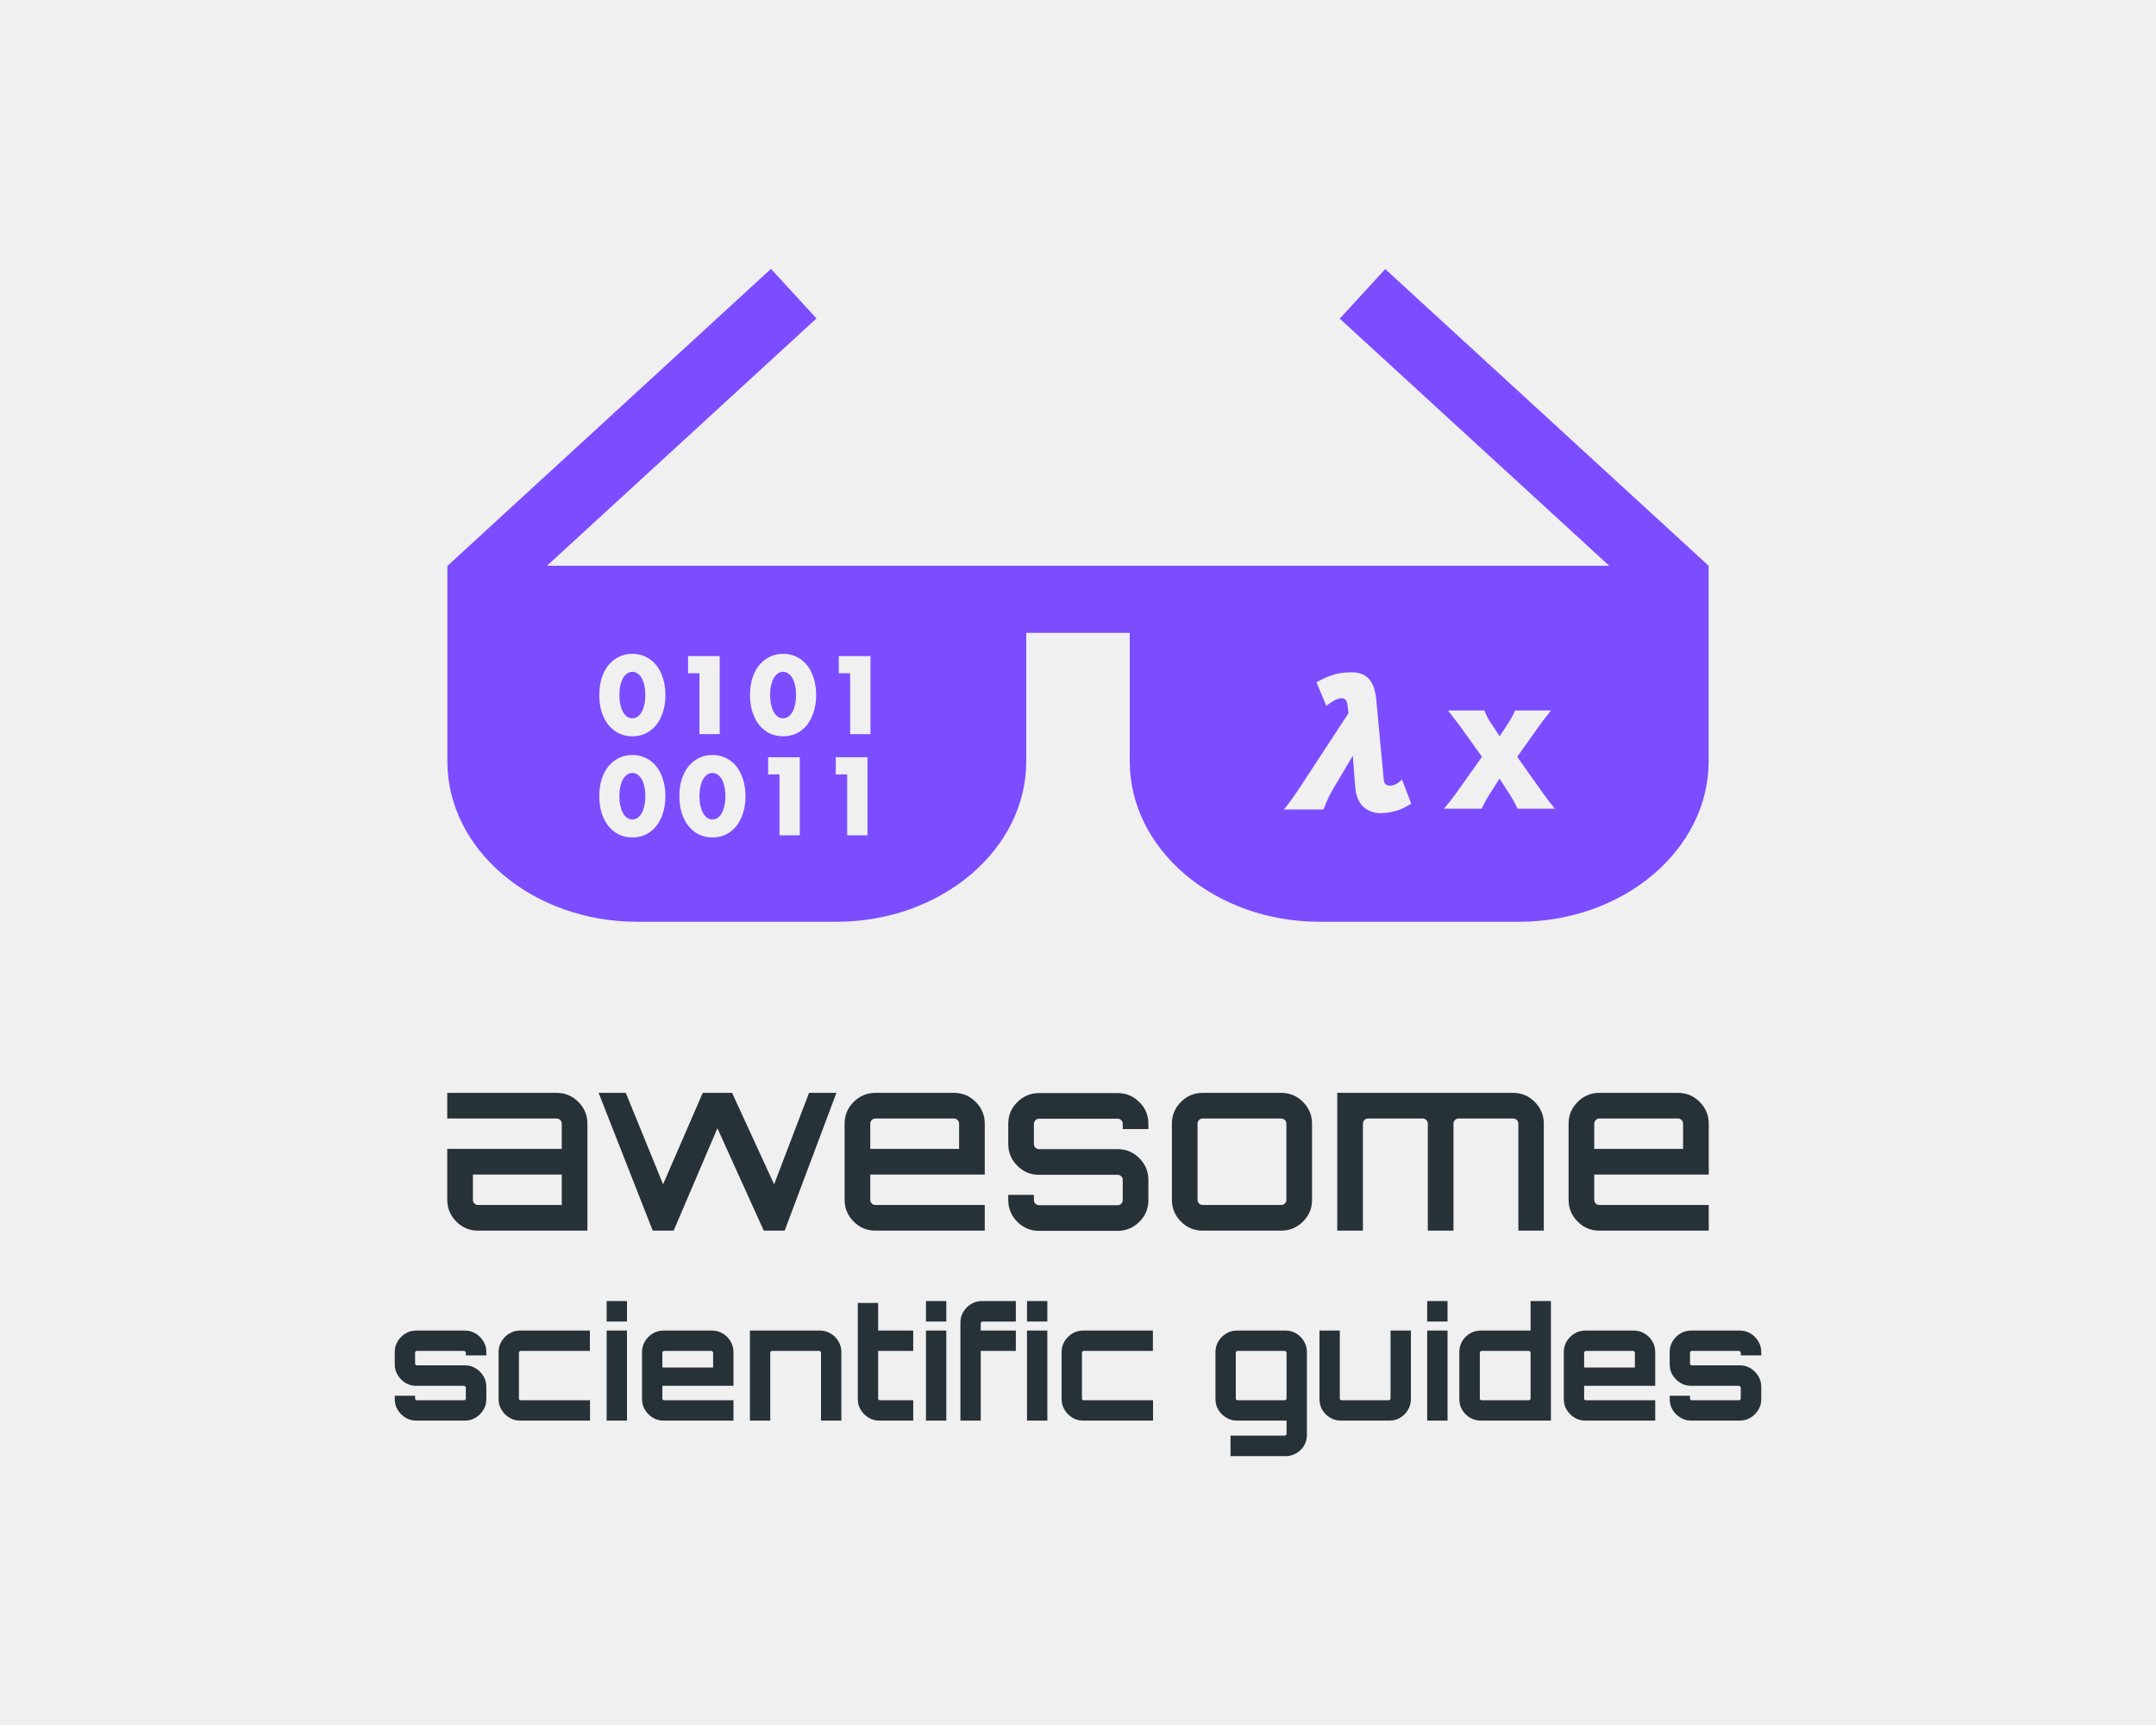
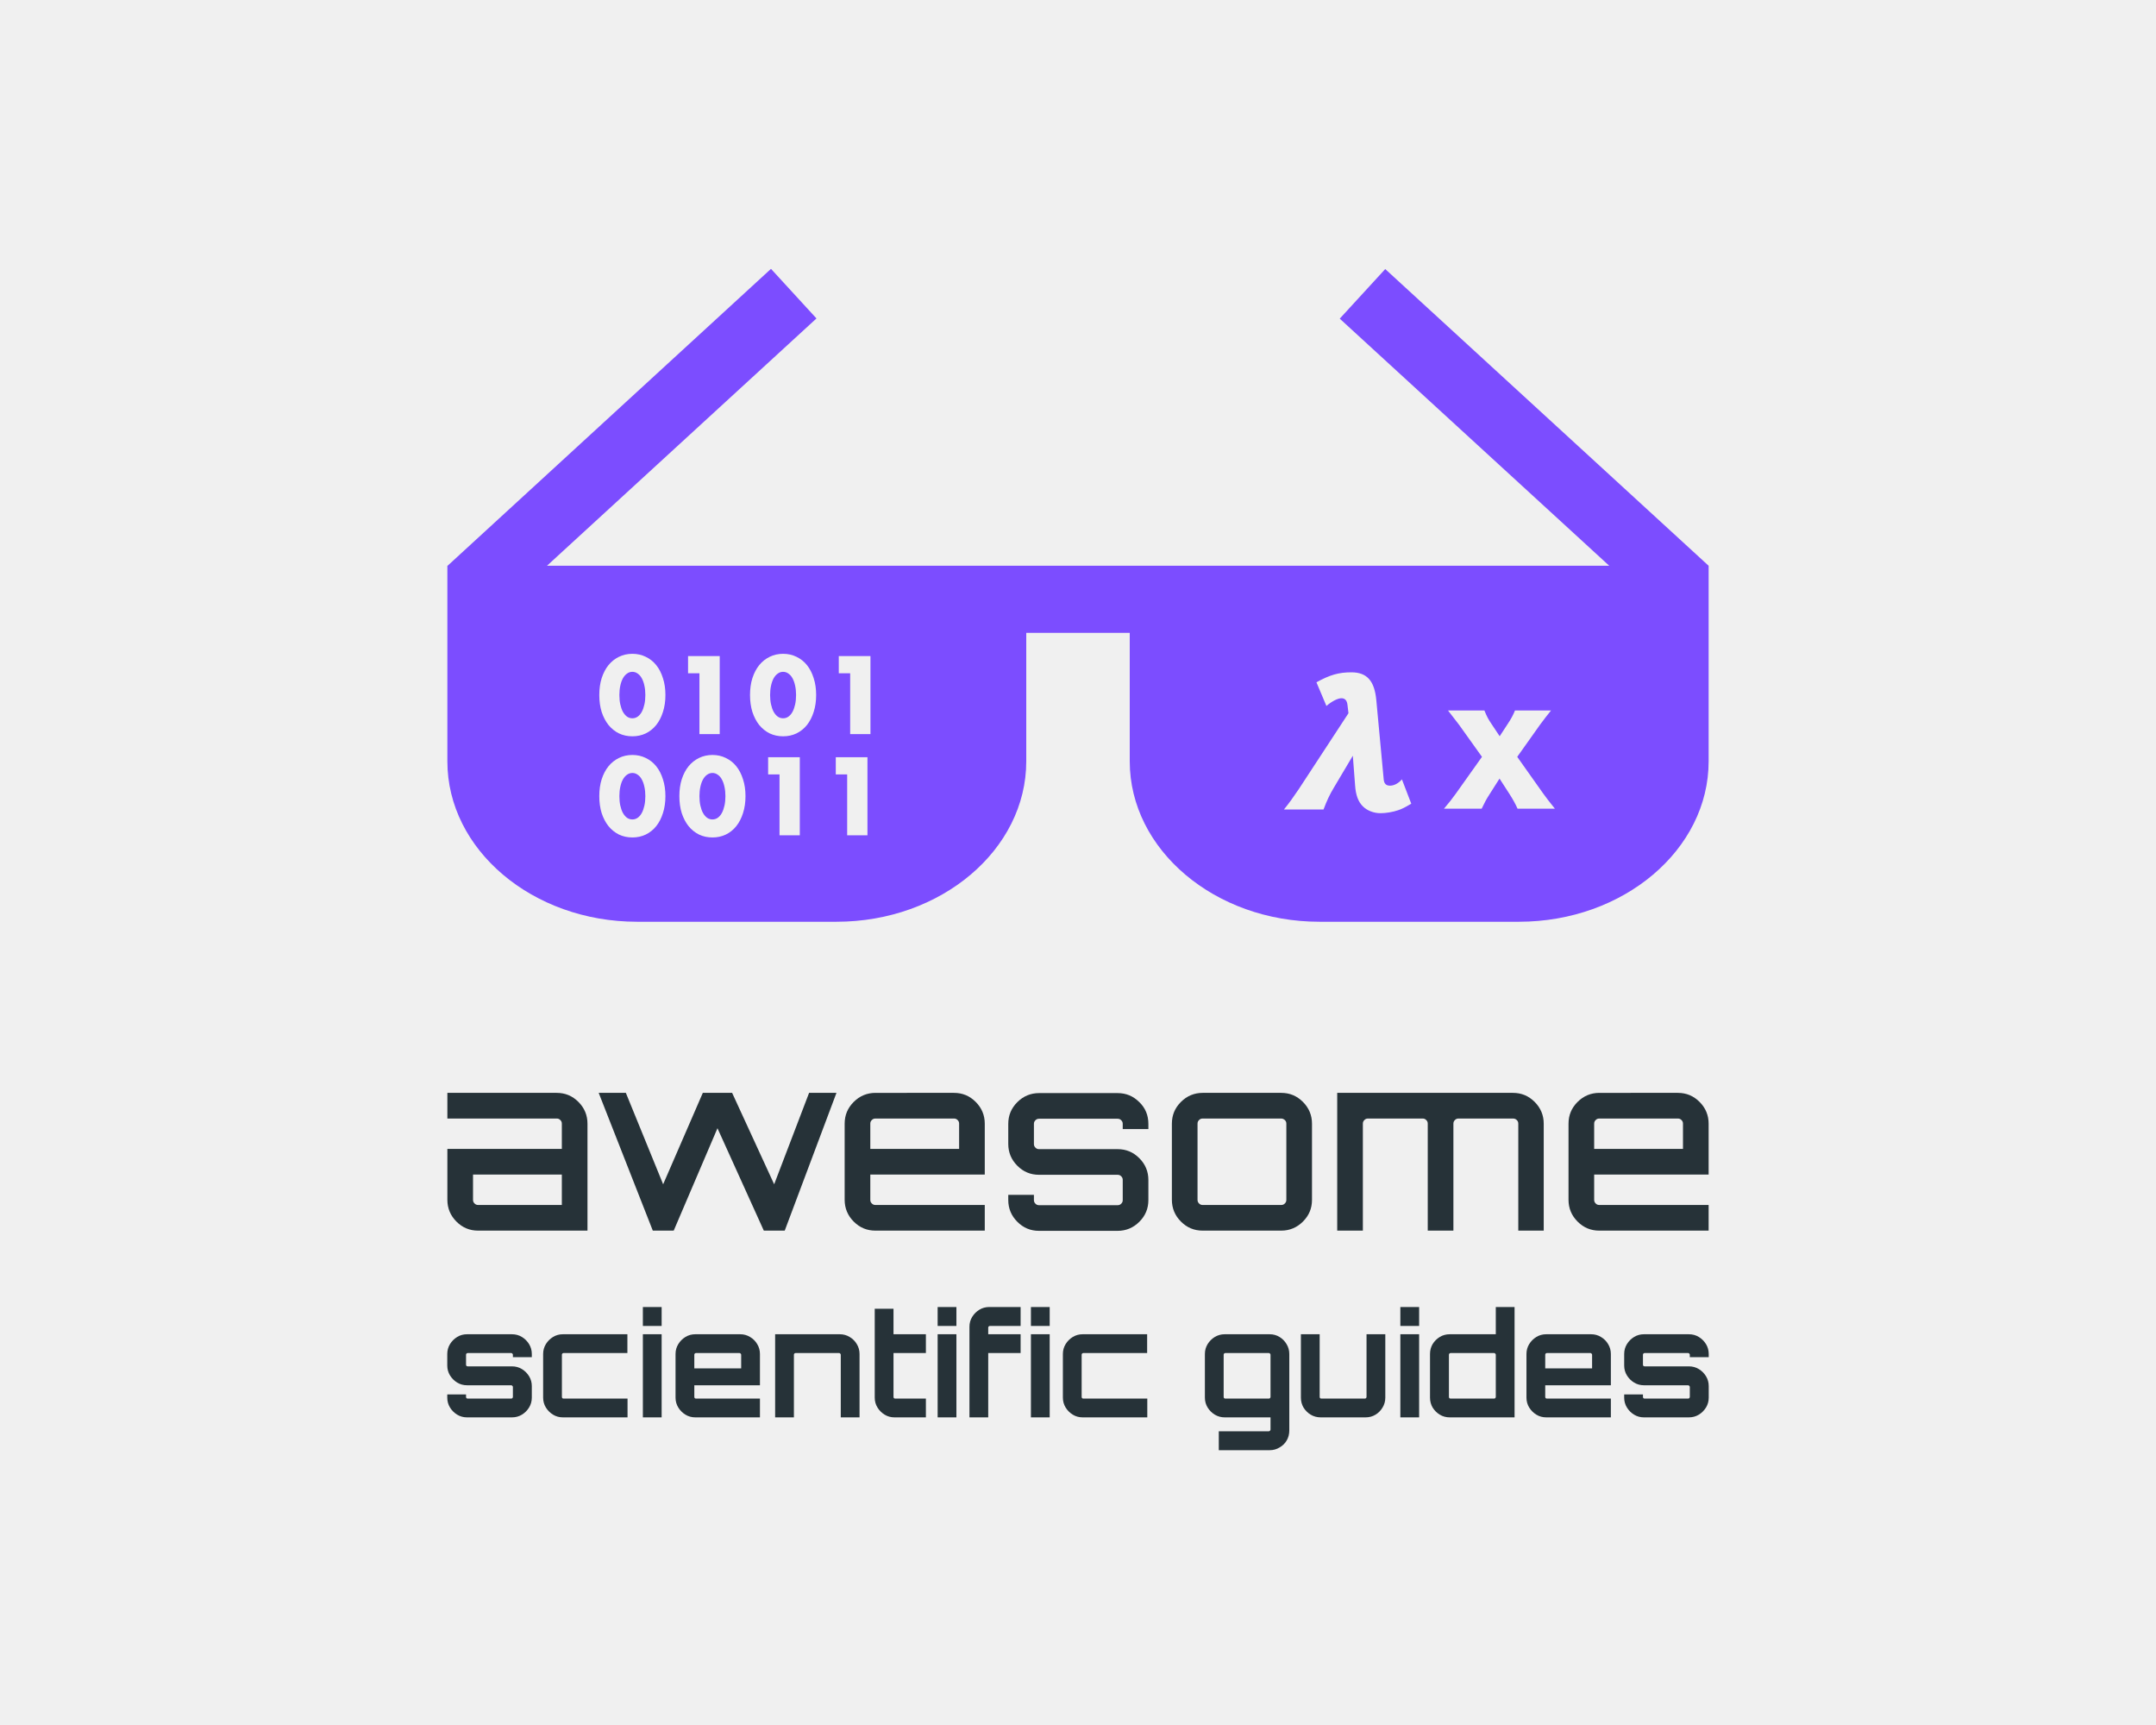
<svg xmlns="http://www.w3.org/2000/svg" viewBox="-178.3 -167.1 1000 800" version="1.1" id="svg2" xml:space="preserve" width="1000" height="800">
  <defs id="defs2">
    <rect x="803.1" y="673.697" width="44.024" height="68.037" id="rect5" />
    <rect x="194.772" y="572.309" width="375.536" height="186.767" id="rect4" />
    <rect x="247.754" y="286.815" width="244.356" height="154.562" id="rect3" />
    <rect x="570.942" y="284.394" width="163.742" height="101.262" id="rect2" />
    <rect x="194.772" y="572.309" width="375.536" height="186.767" id="rect6" />
  </defs>
-   <path d="m 79.85,339.733 c 4,0 7.3,1.4 10.1,4.2 2.8,2.8 4.2,6.2 4.2,10.1 v 49.6 h -50.7 c -4,0 -7.3,-1.4 -10.1,-4.2 -2.8,-2.8 -4.2,-6.2 -4.2,-10.1 v -23.6 h 53.1 v -11.7 c 0,-0.7 -0.2,-1.2 -0.7,-1.7 -0.5,-0.5 -1,-0.7 -1.7,-0.7 h -50.7 v -11.9 z m 2.4,52 v -14.1 h -41.2 v 11.7 c 0,0.7 0.2,1.2 0.7,1.7 0.5,0.5 1,0.7 1.7,0.7 z m 114.7,-52 h 12.7 l -24,63.9 h -9.7 l -21.5,-47.5 -20.3,47.5 -0.2,-0.1 0.1,0.1 h -9.6 l -25.1,-63.9 h 12.6 l 17.3,42.4 18.4,-42.4 h 13.6 l 19.5,42.4 z m 67.2,0 c 4,0 7.3,1.4 10.1,4.2 2.8,2.8 4.2,6.2 4.2,10.1 v 23.6 h -53.1 v 11.7 c 0,0.7 0.2,1.2 0.7,1.7 0.5,0.5 1,0.7 1.7,0.7 h 50.7 v 11.9 h -50.7 c -4,0 -7.3,-1.4 -10.1,-4.2 -2.8,-2.8 -4.2,-6.2 -4.2,-10.1 v -35.3 c 0,-4 1.4,-7.3 4.2,-10.1 2.8,-2.8 6.2,-4.2 10.1,-4.2 z m -38.8,26 h 41.2 v -11.7 c 0,-0.7 -0.2,-1.2 -0.7,-1.7 -0.5,-0.5 -1,-0.7 -1.7,-0.7 h -36.4 c -0.7,0 -1.2,0.2 -1.7,0.7 -0.5,0.5 -0.7,1 -0.7,1.7 z m 129,-11.6 v 2.4 h -11.9 v -2.4 c 0,-0.7 -0.2,-1.2 -0.7,-1.7 -0.5,-0.5 -1,-0.7 -1.7,-0.7 h -36.4 c -0.7,0 -1.2,0.2 -1.7,0.7 -0.5,0.5 -0.7,1 -0.7,1.7 v 9.3 c 0,0.7 0.2,1.2 0.7,1.7 0.5,0.5 1,0.7 1.7,0.7 h 36.4 c 4,0 7.3,1.4 10.1,4.2 2.8,2.8 4.2,6.2 4.2,10.1 v 9.3 c 0,4 -1.4,7.3 -4.2,10.1 -2.8,2.8 -6.2,4.2 -10.1,4.2 h -36.4 c -4,0 -7.3,-1.4 -10.1,-4.2 -2.8,-2.8 -4.2,-6.2 -4.2,-10.1 v -2.4 h 11.9 v 2.4 c 0,0.7 0.2,1.2 0.7,1.7 0.5,0.5 1,0.7 1.7,0.7 h 36.4 c 0.7,0 1.2,-0.2 1.7,-0.7 0.5,-0.5 0.7,-1 0.7,-1.7 v -9.3 c 0,-0.7 -0.2,-1.2 -0.7,-1.7 -0.5,-0.5 -1,-0.7 -1.7,-0.7 h -36.4 c -4,0 -7.3,-1.4 -10.1,-4.2 -2.8,-2.8 -4.2,-6.2 -4.2,-10.1 v -9.3 c 0,-4 1.4,-7.3 4.2,-10.1 2.8,-2.8 6.2,-4.2 10.1,-4.2 h 36.4 c 4,0 7.3,1.4 10.1,4.2 2.8,2.7 4.2,6.1 4.2,10.1 z m 25.2,-14.4 h 36.4 c 4,0 7.3,1.4 10.1,4.2 2.8,2.8 4.2,6.2 4.2,10.1 v 35.3 c 0,4 -1.4,7.3 -4.2,10.1 -2.8,2.8 -6.2,4.2 -10.1,4.2 h -36.4 c -4,0 -7.3,-1.4 -10.1,-4.2 -2.8,-2.8 -4.2,-6.2 -4.2,-10.1 v -35.3 c 0,-4 1.4,-7.3 4.2,-10.1 2.8,-2.8 6.2,-4.2 10.1,-4.2 z m 36.4,11.9 h -36.4 c -0.7,0 -1.2,0.2 -1.7,0.7 -0.5,0.5 -0.7,1 -0.7,1.7 v 35.3 c 0,0.7 0.2,1.2 0.7,1.7 0.5,0.5 1,0.7 1.7,0.7 h 36.4 c 0.7,0 1.2,-0.2 1.7,-0.7 0.5,-0.5 0.7,-1 0.7,-1.7 v -35.3 c 0,-0.7 -0.2,-1.2 -0.7,-1.7 -0.5,-0.4 -1,-0.7 -1.7,-0.7 z m 107.5,-11.9 c 4,0 7.3,1.4 10.1,4.2 2.8,2.8 4.2,6.2 4.2,10.1 v 49.6 h -11.8 v -49.6 c 0,-0.7 -0.2,-1.2 -0.7,-1.7 -0.5,-0.5 -1.1,-0.7 -1.8,-0.7 h -25.2 c -0.7,0 -1.2,0.2 -1.7,0.7 -0.5,0.5 -0.7,1 -0.7,1.7 v 49.6 h -11.9 v -49.6 c 0,-0.7 -0.2,-1.2 -0.7,-1.7 -0.5,-0.5 -1,-0.7 -1.7,-0.7 h -25.3 c -0.7,0 -1.2,0.2 -1.7,0.7 -0.5,0.5 -0.7,1 -0.7,1.7 v 49.6 h -11.9 v -63.9 z m 76.5,0 c 4,0 7.3,1.4 10.1,4.2 2.8,2.8 4.2,6.2 4.2,10.1 v 23.6 h -53.1 v 11.7 c 0,0.7 0.2,1.2 0.7,1.7 0.5,0.5 1,0.7 1.7,0.7 h 50.7 v 11.9 h -50.7 c -4,0 -7.3,-1.4 -10.1,-4.2 -2.8,-2.8 -4.2,-6.2 -4.2,-10.1 v -35.3 c 0,-4 1.4,-7.3 4.2,-10.1 2.8,-2.8 6.2,-4.2 10.1,-4.2 z m -38.8,26 h 41.2 v -11.7 c 0,-0.7 -0.2,-1.2 -0.7,-1.7 -0.5,-0.5 -1,-0.7 -1.7,-0.7 h -36.4 c -0.7,0 -1.2,0.2 -1.7,0.7 -0.5,0.5 -0.7,1 -0.7,1.7 z" fill="#494368" id="path1" style="fill:#263238;fill-opacity:1" />
+   <path d="m 79.891,339.739 c 3.999,0 7.299,1.4 10.098,4.199 2.8,2.8 4.199,6.199 4.199,10.098 v 49.592 H 43.498 c -3.999,0 -7.299,-1.4 -10.098,-4.199 C 30.6,396.629 29.2,393.229 29.2,389.33 v -23.596 h 53.091 v -11.698 c 0,-0.7 -0.2,-1.2 -0.7,-1.7 -0.5,-0.5 -1,-0.7 -1.7,-0.7 H 29.2 v -11.898 z m 2.4,51.991 V 377.632 H 41.098 v 11.698 c 0,0.7 0.2,1.2 0.7,1.7 0.5,0.5 1,0.7 1.7,0.7 z M 196.971,339.739 h 12.698 l -23.996,63.889 h -9.698 l -21.496,-47.492 -20.297,47.492 -0.2,-0.1 0.1,0.1 h -9.598 L 99.388,339.739 h 12.598 l 17.297,42.393 18.397,-42.393 h 13.598 l 19.497,42.393 z m 67.189,0 c 3.999,0 7.299,1.4 10.098,4.199 2.8,2.8 4.199,6.199 4.199,10.098 v 23.596 h -53.091 v 11.698 c 0,0.7 0.2,1.2 0.7,1.7 0.5,0.5 1,0.7 1.7,0.7 h 50.691 v 11.898 h -50.691 c -3.999,0 -7.299,-1.4 -10.098,-4.199 -2.8,-2.8 -4.199,-6.199 -4.199,-10.098 v -35.294 c 0,-3.999 1.4,-7.299 4.199,-10.098 2.8,-2.8 6.199,-4.199 10.098,-4.199 z m -38.793,25.996 h 41.193 v -11.698 c 0,-0.7 -0.2,-1.2 -0.7,-1.7 -0.5,-0.5 -1,-0.7 -1.7,-0.7 h -36.394 c -0.7,0 -1.2,0.2 -1.7,0.7 -0.5,0.5 -0.7,1 -0.7,1.7 z m 128.978,-11.598 v 2.4 h -11.898 v -2.4 c 0,-0.7 -0.2,-1.2 -0.7,-1.7 -0.5,-0.5 -1,-0.7 -1.7,-0.7 h -36.394 c -0.7,0 -1.2,0.2 -1.7,0.7 -0.5,0.5 -0.7,1 -0.7,1.7 v 9.298 c 0,0.7 0.2,1.2 0.7,1.7 0.5,0.5 1,0.7 1.7,0.7 h 36.394 c 3.999,0 7.299,1.4 10.098,4.199 2.8,2.8 4.199,6.199 4.199,10.098 v 9.298 c 0,3.999 -1.4,7.299 -4.199,10.098 -2.8,2.8 -6.199,4.199 -10.098,4.199 h -36.394 c -3.999,0 -7.299,-1.4 -10.098,-4.199 -2.8,-2.8 -4.199,-6.199 -4.199,-10.098 v -2.4 h 11.898 v 2.4 c 0,0.7 0.2,1.2 0.7,1.7 0.5,0.5 1,0.7 1.7,0.7 h 36.394 c 0.7,0 1.2,-0.2 1.7,-0.7 0.5,-0.5 0.7,-1 0.7,-1.7 v -9.298 c 0,-0.7 -0.2,-1.2 -0.7,-1.7 -0.5,-0.5 -1,-0.7 -1.7,-0.7 h -36.394 c -3.999,0 -7.299,-1.4 -10.098,-4.199 -2.8,-2.8 -4.199,-6.199 -4.199,-10.098 v -9.298 c 0,-3.999 1.4,-7.299 4.199,-10.098 2.8,-2.8 6.199,-4.199 10.098,-4.199 h 36.394 c 3.999,0 7.299,1.4 10.098,4.199 2.8,2.7 4.199,6.099 4.199,10.098 z m 25.196,-14.398 h 36.394 c 3.999,0 7.299,1.4 10.098,4.199 2.8,2.8 4.199,6.199 4.199,10.098 v 35.294 c 0,3.999 -1.4,7.299 -4.199,10.098 -2.8,2.8 -6.199,4.199 -10.098,4.199 h -36.394 c -3.999,0 -7.299,-1.4 -10.098,-4.199 -2.8,-2.8 -4.199,-6.199 -4.199,-10.098 v -35.294 c 0,-3.999 1.4,-7.299 4.199,-10.098 2.8,-2.8 6.199,-4.199 10.098,-4.199 z m 36.394,11.898 h -36.394 c -0.7,0 -1.2,0.2 -1.7,0.7 -0.5,0.5 -0.7,1 -0.7,1.7 v 35.294 c 0,0.7 0.2,1.2 0.7,1.7 0.5,0.5 1,0.7 1.7,0.7 h 36.394 c 0.7,0 1.2,-0.2 1.7,-0.7 0.5,-0.5 0.7,-1 0.7,-1.7 v -35.294 c 0,-0.7 -0.2,-1.2 -0.7,-1.7 -0.5,-0.4 -1,-0.7 -1.7,-0.7 z m 107.482,-11.898 c 3.999,0 7.299,1.4 10.098,4.199 2.8,2.8 4.199,6.199 4.199,10.098 v 49.592 h -11.798 v -49.592 c 0,-0.7 -0.2,-1.2 -0.7,-1.7 -0.5,-0.5 -1.1,-0.7 -1.8,-0.7 h -25.196 c -0.7,0 -1.2,0.2 -1.7,0.7 -0.5,0.5 -0.7,1 -0.7,1.7 v 49.592 h -11.898 v -49.592 c 0,-0.7 -0.2,-1.2 -0.7,-1.7 -0.5,-0.5 -1,-0.7 -1.7,-0.7 H 456.227 c -0.7,0 -1.2,0.2 -1.7,0.7 -0.5,0.5 -0.7,1 -0.7,1.7 v 49.592 h -11.898 v -63.889 z m 76.487,0 c 3.999,0 7.299,1.4 10.098,4.199 2.8,2.8 4.199,6.199 4.199,10.098 v 23.596 h -53.091 v 11.698 c 0,0.7 0.2,1.2 0.7,1.7 0.5,0.5 1,0.7 1.7,0.7 H 614.2 v 11.898 h -50.691 c -3.999,0 -7.299,-1.4 -10.098,-4.199 -2.8,-2.8 -4.199,-6.199 -4.199,-10.098 v -35.294 c 0,-3.999 1.4,-7.299 4.199,-10.098 2.8,-2.8 6.199,-4.199 10.098,-4.199 z m -38.793,25.996 h 41.193 v -11.698 c 0,-0.7 -0.2,-1.2 -0.7,-1.7 -0.5,-0.5 -1,-0.7 -1.7,-0.7 h -36.394 c -0.7,0 -1.2,0.2 -1.7,0.7 -0.5,0.5 -0.7,1 -0.7,1.7 z" fill="#494368" id="path1" style="fill:#263238;fill-opacity:1;stroke-width:1" />
  <path id="path2" style="fill:#7c4dff;fill-opacity:1" d="M 179.3,-42.417 29.3,95.282 H 29.2 v 90.701 c 0,41 39.5,74.398 88,74.398 h 92.5 c 48.5,0 88,-33.399 88,-74.398 v -59.602 h 48 v 59.602 c 0,41 39.5,74.398 88,74.398 h 92.5 c 48.5,0 88,-33.399 88,-74.398 V 95.282 l -150,-137.6 -21.1,23 125,114.6 H 75.399 L 200.399,-19.417 Z m -64.275,178.533 c 2.24,0 4.305,0.465 6.193,1.393 1.888,0.896 3.504,2.176 4.848,3.84 1.344,1.664 2.383,3.681 3.119,6.049 0.768,2.336 1.152,4.944 1.152,7.824 0,2.88 -0.384,5.503 -1.152,7.871 -0.736,2.336 -1.775,4.353 -3.119,6.049 -1.344,1.664 -2.96,2.959 -4.848,3.887 -1.888,0.896 -3.953,1.344 -6.193,1.344 -2.272,0 -4.352,-0.448 -6.24,-1.344 -1.856,-0.928 -3.472,-2.223 -4.848,-3.887 -1.344,-1.696 -2.4,-3.713 -3.168,-6.049 -0.736,-2.368 -1.104,-4.991 -1.104,-7.871 0,-2.88 0.368,-5.488 1.104,-7.824 0.768,-2.368 1.824,-4.385 3.168,-6.049 1.376,-1.664 2.992,-2.944 4.848,-3.84 1.888,-0.928 3.968,-1.393 6.24,-1.393 z m 69.912,0 c 2.24,0 4.303,0.465 6.191,1.393 1.888,0.896 3.506,2.176 4.85,3.84 1.344,1.664 2.383,3.681 3.119,6.049 0.768,2.336 1.152,4.944 1.152,7.824 0,2.88 -0.384,5.503 -1.152,7.871 -0.736,2.336 -1.775,4.353 -3.119,6.049 -1.344,1.664 -2.962,2.959 -4.85,3.887 -1.888,0.896 -3.951,1.344 -6.191,1.344 -2.272,0 -4.352,-0.448 -6.24,-1.344 -1.856,-0.928 -3.472,-2.223 -4.848,-3.887 -1.344,-1.696 -2.4,-3.713 -3.168,-6.049 -0.736,-2.368 -1.104,-4.991 -1.104,-7.871 0,-2.88 0.368,-5.488 1.104,-7.824 0.768,-2.368 1.824,-4.385 3.168,-6.049 1.376,-1.664 2.992,-2.944 4.848,-3.84 1.888,-0.928 3.968,-1.393 6.24,-1.393 z m -44.1,1.057 h 14.688 v 36.191 h -9.408 v -28.223 h -5.279 z m 69.912,0 h 14.688 v 36.191 h -9.408 v -28.223 h -5.279 z m -95.725,7.297 c -0.928,0 -1.76,0.27 -2.496,0.814 -0.736,0.512 -1.376,1.249 -1.92,2.209 -0.512,0.928 -0.911,2.064 -1.199,3.408 -0.288,1.312 -0.432,2.752 -0.432,4.32 0,1.6 0.144,3.055 0.432,4.367 0.288,1.312 0.687,2.448 1.199,3.408 0.544,0.96 1.184,1.712 1.92,2.256 0.736,0.512 1.568,0.768 2.496,0.768 0.896,0 1.713,-0.256 2.449,-0.768 0.768,-0.544 1.408,-1.296 1.92,-2.256 0.512,-0.96 0.911,-2.096 1.199,-3.408 0.288,-1.312 0.432,-2.767 0.432,-4.367 0,-1.568 -0.144,-3.008 -0.432,-4.32 -0.288,-1.344 -0.687,-2.48 -1.199,-3.408 -0.512,-0.96 -1.152,-1.697 -1.92,-2.209 -0.736,-0.544 -1.553,-0.814 -2.449,-0.814 z m 69.912,0 c -0.928,0 -1.76,0.27 -2.496,0.814 -0.736,0.512 -1.376,1.249 -1.92,2.209 -0.512,0.928 -0.911,2.064 -1.199,3.408 -0.288,1.312 -0.432,2.752 -0.432,4.32 0,1.6 0.144,3.055 0.432,4.367 0.288,1.312 0.687,2.448 1.199,3.408 0.544,0.96 1.184,1.712 1.92,2.256 0.736,0.512 1.568,0.768 2.496,0.768 0.896,0 1.711,-0.256 2.447,-0.768 0.768,-0.544 1.41,-1.296 1.922,-2.256 0.512,-0.96 0.911,-2.096 1.199,-3.408 0.288,-1.312 0.432,-2.767 0.432,-4.367 0,-1.568 -0.144,-3.008 -0.432,-4.32 -0.288,-1.344 -0.687,-2.48 -1.199,-3.408 -0.512,-0.96 -1.154,-1.697 -1.922,-2.209 -0.736,-0.544 -1.551,-0.814 -2.447,-0.814 z m 263.562,0.23 c 7.243,0 10.751,3.958 11.572,12.992 l 3.436,36.811 c 0.224,1.867 1.12,2.762 2.912,2.762 1.867,0 3.883,-1.045 5.525,-2.912 l 4.33,11.275 c -2.912,1.717 -4.331,2.463 -6.197,3.061 -2.389,0.821 -5.6,1.344 -8.064,1.344 -3.136,0 -6.197,-1.193 -8.139,-3.135 -2.165,-2.091 -3.36,-5.228 -3.658,-9.857 l -1.045,-13.664 -8.736,14.711 c -2.016,3.36 -3.286,6.047 -4.854,10.229 h -18.367 c 2.165,-2.613 4.405,-5.75 6.869,-9.408 l 23.072,-35.242 -0.449,-3.734 c -0.224,-2.165 -1.119,-3.209 -2.836,-3.209 -1.643,0 -4.481,1.419 -6.945,3.584 l -4.629,-10.977 c 6.197,-3.435 10.304,-4.629 16.203,-4.629 z m 44.82,17.695 h 16.875 c 1.195,2.912 1.791,4.033 3.359,6.348 l 3.732,5.6 3.66,-5.6 c 1.643,-2.464 2.687,-4.406 3.434,-6.348 h 16.725 c -1.493,1.792 -3.807,4.853 -5.076,6.57 l -10.604,14.934 11.947,16.875 c 1.493,2.091 3.061,4.107 5.525,7.168 H 525.575 c -0.971,-2.24 -2.39,-4.704 -3.734,-6.795 l -4.629,-7.168 -4.703,7.393 c -1.195,1.792 -2.464,4.181 -3.584,6.57 h -17.473 c 1.941,-2.24 4.107,-5.004 5.525,-7.02 l 12.096,-17.023 -10.678,-14.934 c -0.373,-0.523 -2.09,-2.762 -5.076,-6.57 z m -378.295,20.633 c 2.24,0 4.305,0.463 6.193,1.391 1.888,0.896 3.504,2.176 4.848,3.84 1.344,1.664 2.383,3.681 3.119,6.049 0.768,2.336 1.152,4.944 1.152,7.824 0,2.88 -0.384,5.503 -1.152,7.871 -0.736,2.336 -1.775,4.353 -3.119,6.049 -1.344,1.664 -2.96,2.961 -4.848,3.889 -1.888,0.896 -3.953,1.344 -6.193,1.344 -2.272,0 -4.352,-0.448 -6.24,-1.344 -1.856,-0.928 -3.472,-2.225 -4.848,-3.889 -1.344,-1.696 -2.4,-3.713 -3.168,-6.049 -0.736,-2.368 -1.104,-4.991 -1.104,-7.871 0,-2.88 0.368,-5.488 1.104,-7.824 0.768,-2.368 1.824,-4.385 3.168,-6.049 1.376,-1.664 2.992,-2.944 4.848,-3.84 1.888,-0.928 3.968,-1.391 6.24,-1.391 z m 37.141,0 c 2.24,0 4.303,0.463 6.191,1.391 1.888,0.896 3.504,2.176 4.848,3.84 1.344,1.664 2.385,3.681 3.121,6.049 0.768,2.336 1.152,4.944 1.152,7.824 0,2.88 -0.384,5.503 -1.152,7.871 -0.736,2.336 -1.777,4.353 -3.121,6.049 -1.344,1.664 -2.96,2.961 -4.848,3.889 -1.888,0.896 -3.951,1.344 -6.191,1.344 -2.272,0 -4.352,-0.448 -6.24,-1.344 -1.856,-0.928 -3.472,-2.225 -4.848,-3.889 -1.344,-1.696 -2.4,-3.713 -3.168,-6.049 -0.736,-2.368 -1.104,-4.991 -1.104,-7.871 0,-2.88 0.368,-5.488 1.104,-7.824 0.768,-2.368 1.824,-4.385 3.168,-6.049 1.376,-1.664 2.992,-2.944 4.848,-3.84 1.888,-0.928 3.968,-1.391 6.24,-1.391 z m 25.812,1.055 h 14.688 v 36.193 h -9.408 v -28.225 h -5.279 z m 31.379,0 h 14.688 v 36.193 h -9.408 v -28.225 h -5.279 z m -94.332,7.297 c -0.928,0 -1.76,0.272 -2.496,0.816 -0.736,0.512 -1.376,1.247 -1.92,2.207 -0.512,0.928 -0.911,2.064 -1.199,3.408 -0.288,1.312 -0.432,2.752 -0.432,4.32 0,1.6 0.144,3.055 0.432,4.367 0.288,1.312 0.687,2.448 1.199,3.408 0.544,0.96 1.184,1.712 1.92,2.256 0.736,0.512 1.568,0.768 2.496,0.768 0.896,0 1.713,-0.256 2.449,-0.768 0.768,-0.544 1.408,-1.296 1.92,-2.256 0.512,-0.96 0.911,-2.096 1.199,-3.408 0.288,-1.312 0.432,-2.767 0.432,-4.367 0,-1.568 -0.144,-3.008 -0.432,-4.32 -0.288,-1.344 -0.687,-2.48 -1.199,-3.408 -0.512,-0.96 -1.152,-1.695 -1.92,-2.207 -0.736,-0.544 -1.553,-0.816 -2.449,-0.816 z m 37.141,0 c -0.928,0 -1.76,0.272 -2.496,0.816 -0.736,0.512 -1.376,1.247 -1.92,2.207 -0.512,0.928 -0.911,2.064 -1.199,3.408 -0.288,1.312 -0.434,2.752 -0.434,4.32 0,1.6 0.146,3.055 0.434,4.367 0.288,1.312 0.687,2.448 1.199,3.408 0.544,0.96 1.184,1.712 1.92,2.256 0.736,0.512 1.568,0.768 2.496,0.768 0.896,0 1.711,-0.256 2.447,-0.768 0.768,-0.544 1.408,-1.296 1.92,-2.256 0.512,-0.96 0.913,-2.096 1.201,-3.408 0.288,-1.312 0.432,-2.767 0.432,-4.367 0,-1.568 -0.144,-3.008 -0.432,-4.32 -0.288,-1.344 -0.689,-2.48 -1.201,-3.408 -0.512,-0.96 -1.152,-1.695 -1.92,-2.207 -0.736,-0.544 -1.551,-0.816 -2.447,-0.816 z" />
-   <path id="text4" style="font-weight:bold;font-size:36px;line-height:1.1;font-family:Orbitron;-inkscape-font-specification:'Orbitron Bold';white-space:pre;fill:#263238;stroke-width:3;stroke-linejoin:round" d="m 103.073,436.288 v 9.504 h 9.432 v -9.504 z m 148.104,0 v 9.504 h 9.432 v -9.504 z m 25.92,0 c -1.824,0 -3.481,0.457 -4.969,1.369 -1.488,0.912 -2.688,2.112 -3.6,3.6 -0.912,1.488 -1.367,3.145 -1.367,4.969 v 45.504 h 9.432 v -32.328 h 16.271 v -9.432 h -16.271 v -3.312 c 0,-0.24 0.071,-0.432 0.215,-0.576 0.192,-0.192 0.408,-0.289 0.648,-0.289 h 15.408 v -9.504 z m 20.951,0 v 9.504 h 9.432 v -9.504 z m 185.615,0 v 9.504 h 9.434 v -9.504 z m 47.953,0 v 13.682 h -23.113 c -1.872,0 -3.551,0.455 -5.039,1.367 -1.488,0.912 -2.688,2.112 -3.6,3.6 -0.864,1.488 -1.297,3.145 -1.297,4.969 v 21.887 c 0,1.824 0.433,3.481 1.297,4.969 0.912,1.488 2.112,2.688 3.6,3.6 1.488,0.912 3.167,1.369 5.039,1.369 h 32.545 v -55.441 z m -312.047,0.865 v 44.639 c 0,1.824 0.455,3.481 1.367,4.969 0.912,1.488 2.112,2.688 3.6,3.6 1.488,0.912 3.145,1.369 4.969,1.369 h 15.768 v -9.434 h -15.408 c -0.24,0 -0.456,-0.071 -0.648,-0.215 -0.144,-0.192 -0.215,-0.408 -0.215,-0.648 v -22.031 h 16.271 v -9.432 h -16.271 v -12.816 z m -204.84,12.816 c -1.824,0 -3.481,0.455 -4.969,1.367 -1.488,0.912 -2.688,2.112 -3.6,3.6 -0.912,1.488 -1.367,3.145 -1.367,4.969 v 5.76 c 0,1.824 0.455,3.481 1.367,4.969 0.912,1.488 2.112,2.688 3.6,3.6 1.488,0.912 3.145,1.367 4.969,1.367 h 22.176 c 0.24,0 0.432,0.097 0.576,0.289 0.192,0.144 0.287,0.336 0.287,0.576 v 4.967 c 0,0.24 -0.095,0.456 -0.287,0.648 -0.144,0.144 -0.336,0.215 -0.576,0.215 h -21.816 c -0.24,0 -0.456,-0.071 -0.648,-0.215 -0.144,-0.192 -0.215,-0.408 -0.215,-0.648 v -1.225 H 4.794 v 1.584 c 0,1.824 0.455,3.481 1.367,4.969 0.912,1.488 2.112,2.688 3.6,3.6 1.488,0.912 3.145,1.369 4.969,1.369 h 22.535 c 1.872,0 3.553,-0.457 5.041,-1.369 1.488,-0.912 2.688,-2.112 3.6,-3.6 0.912,-1.488 1.367,-3.145 1.367,-4.969 v -5.76 c 0,-1.824 -0.455,-3.479 -1.367,-4.967 -0.912,-1.488 -2.112,-2.688 -3.6,-3.6 -1.488,-0.912 -3.169,-1.369 -5.041,-1.369 H 15.089 c -0.24,0 -0.456,-0.071 -0.648,-0.215 -0.144,-0.192 -0.215,-0.408 -0.215,-0.648 v -4.969 c 0,-0.24 0.071,-0.432 0.215,-0.576 0.192,-0.192 0.408,-0.287 0.648,-0.287 h 21.816 c 0.24,0 0.432,0.095 0.576,0.287 0.192,0.144 0.287,0.336 0.287,0.576 v 1.225 h 9.504 v -1.584 c 0,-1.824 -0.455,-3.481 -1.367,-4.969 -0.912,-1.488 -2.112,-2.688 -3.6,-3.6 -1.488,-0.912 -3.169,-1.367 -5.041,-1.367 z m 48.168,0 c -1.824,0 -3.481,0.455 -4.969,1.367 -1.488,0.912 -2.688,2.112 -3.6,3.6 -0.912,1.488 -1.367,3.145 -1.367,4.969 v 21.887 c 0,1.824 0.455,3.481 1.367,4.969 0.912,1.488 2.112,2.688 3.6,3.6 1.488,0.912 3.145,1.369 4.969,1.369 h 32.471 v -9.434 H 63.257 c -0.24,0 -0.456,-0.071 -0.648,-0.215 -0.144,-0.192 -0.215,-0.408 -0.215,-0.648 v -21.168 c 0,-0.24 0.071,-0.432 0.215,-0.576 0.192,-0.192 0.408,-0.287 0.648,-0.287 h 32.041 v -9.432 z m 40.176,0 v 41.76 h 9.432 v -41.76 z m 26.352,0 c -1.824,0 -3.481,0.455 -4.969,1.367 -1.488,0.912 -2.688,2.112 -3.6,3.6 -0.912,1.488 -1.367,3.145 -1.367,4.969 v 21.887 c 0,1.824 0.455,3.481 1.367,4.969 0.912,1.488 2.112,2.688 3.6,3.6 1.488,0.912 3.145,1.369 4.969,1.369 h 32.473 v -9.434 h -32.113 c -0.24,0 -0.455,-0.071 -0.646,-0.215 -0.144,-0.192 -0.217,-0.408 -0.217,-0.648 v -5.832 h 32.977 v -15.695 c 0,-1.824 -0.457,-3.481 -1.369,-4.969 -0.864,-1.488 -2.064,-2.688 -3.6,-3.6 -1.488,-0.912 -3.145,-1.367 -4.969,-1.367 z m 40.104,0 v 41.76 h 9.432 v -31.465 c 0,-0.24 0.073,-0.432 0.217,-0.576 0.192,-0.192 0.408,-0.287 0.648,-0.287 h 21.816 c 0.24,0 0.43,0.095 0.574,0.287 0.192,0.144 0.289,0.336 0.289,0.576 v 31.465 h 9.432 v -31.824 c 0,-1.824 -0.455,-3.481 -1.367,-4.969 -0.864,-1.488 -2.066,-2.688 -3.602,-3.6 -1.488,-0.912 -3.143,-1.367 -4.967,-1.367 z m 81.648,0 v 41.76 h 9.432 v -41.76 z m 46.871,0 v 41.76 h 9.432 v -41.76 z m 25.992,0 c -1.824,0 -3.481,0.455 -4.969,1.367 -1.488,0.912 -2.688,2.112 -3.6,3.6 -0.912,1.488 -1.367,3.145 -1.367,4.969 v 21.887 c 0,1.824 0.455,3.481 1.367,4.969 0.912,1.488 2.112,2.688 3.6,3.6 1.488,0.912 3.145,1.369 4.969,1.369 h 32.473 v -9.434 h -32.113 c -0.24,0 -0.454,-0.071 -0.646,-0.215 -0.144,-0.192 -0.217,-0.408 -0.217,-0.648 v -21.168 c 0,-0.24 0.073,-0.432 0.217,-0.576 0.192,-0.192 0.406,-0.287 0.646,-0.287 h 32.041 v -9.432 z m 71.352,0 c -1.776,0 -3.431,0.455 -4.967,1.367 -1.488,0.912 -2.69,2.112 -3.602,3.6 -0.912,1.488 -1.367,3.145 -1.367,4.969 v 21.887 c 0,1.824 0.455,3.481 1.367,4.969 0.912,1.488 2.114,2.688 3.602,3.6 1.536,0.912 3.191,1.369 4.967,1.369 h 23.041 v 6.119 c 0,0.24 -0.097,0.432 -0.289,0.576 -0.144,0.192 -0.336,0.287 -0.576,0.287 h -25.127 v 9.506 h 25.559 c 1.824,0 3.481,-0.457 4.969,-1.369 1.536,-0.864 2.736,-2.039 3.6,-3.527 0.864,-1.488 1.297,-3.169 1.297,-5.041 v -38.375 c 0,-1.824 -0.457,-3.481 -1.369,-4.969 -0.864,-1.488 -2.039,-2.688 -3.527,-3.6 -1.488,-0.912 -3.145,-1.367 -4.969,-1.367 z m 38.305,0 v 31.822 c 0,1.824 0.431,3.481 1.295,4.969 0.912,1.488 2.112,2.688 3.6,3.6 1.536,0.912 3.217,1.369 5.041,1.369 h 22.535 c 1.872,0 3.553,-0.457 5.041,-1.369 1.488,-0.912 2.663,-2.112 3.527,-3.6 0.912,-1.488 1.369,-3.145 1.369,-4.969 v -31.822 h -9.434 v 31.463 c 0,0.24 -0.095,0.456 -0.287,0.648 -0.144,0.144 -0.336,0.215 -0.576,0.215 h -21.816 c -0.24,0 -0.454,-0.071 -0.646,-0.215 -0.144,-0.192 -0.217,-0.408 -0.217,-0.648 v -31.463 z m 49.967,0 v 41.76 h 9.434 v -41.76 z m 73.297,0 c -1.824,0 -3.481,0.455 -4.969,1.367 -1.488,0.912 -2.688,2.112 -3.6,3.6 -0.912,1.488 -1.367,3.145 -1.367,4.969 v 21.887 c 0,1.824 0.455,3.481 1.367,4.969 0.912,1.488 2.112,2.688 3.6,3.6 1.488,0.912 3.145,1.369 4.969,1.369 h 32.471 v -9.434 h -32.111 c -0.24,0 -0.456,-0.071 -0.648,-0.215 -0.144,-0.192 -0.215,-0.408 -0.215,-0.648 v -5.832 h 32.975 v -15.695 c 0,-1.824 -0.455,-3.481 -1.367,-4.969 -0.864,-1.488 -2.064,-2.688 -3.6,-3.6 -1.488,-0.912 -3.145,-1.367 -4.969,-1.367 z m 49.104,0 c -1.824,0 -3.481,0.455 -4.969,1.367 -1.488,0.912 -2.688,2.112 -3.6,3.6 -0.912,1.488 -1.367,3.145 -1.367,4.969 v 5.76 c 0,1.824 0.455,3.481 1.367,4.969 0.912,1.488 2.112,2.688 3.6,3.6 1.488,0.912 3.145,1.367 4.969,1.367 h 22.176 c 0.24,0 0.432,0.097 0.576,0.289 0.192,0.144 0.287,0.336 0.287,0.576 v 4.967 c 0,0.24 -0.095,0.456 -0.287,0.648 -0.144,0.144 -0.336,0.215 -0.576,0.215 h -21.816 c -0.24,0 -0.456,-0.071 -0.648,-0.215 -0.144,-0.192 -0.215,-0.408 -0.215,-0.648 v -1.225 h -9.432 v 1.584 c 0,1.824 0.455,3.481 1.367,4.969 0.912,1.488 2.112,2.688 3.6,3.6 1.488,0.912 3.145,1.369 4.969,1.369 h 22.535 c 1.872,0 3.553,-0.457 5.041,-1.369 1.488,-0.912 2.688,-2.112 3.6,-3.6 0.912,-1.488 1.367,-3.145 1.367,-4.969 v -5.76 c 0,-1.824 -0.455,-3.479 -1.367,-4.967 -0.912,-1.488 -2.112,-2.688 -3.6,-3.6 -1.488,-0.912 -3.169,-1.369 -5.041,-1.369 h -22.176 c -0.24,0 -0.456,-0.071 -0.648,-0.215 -0.144,-0.192 -0.215,-0.408 -0.215,-0.648 v -4.969 c 0,-0.24 0.071,-0.432 0.215,-0.576 0.192,-0.192 0.408,-0.287 0.648,-0.287 h 21.816 c 0.24,0 0.432,0.095 0.576,0.287 0.192,0.144 0.287,0.336 0.287,0.576 v 1.225 h 9.504 v -1.584 c 0,-1.824 -0.455,-3.481 -1.367,-4.969 -0.912,-1.488 -2.112,-2.688 -3.6,-3.6 -1.488,-0.912 -3.169,-1.367 -5.041,-1.367 z m -476.279,9.432 h 21.816 c 0.24,0 0.432,0.095 0.576,0.287 0.192,0.144 0.287,0.336 0.287,0.576 v 6.84 h -23.543 v -6.84 c 0,-0.24 0.073,-0.432 0.217,-0.576 0.192,-0.192 0.406,-0.287 0.646,-0.287 z m 265.969,0 h 21.814 c 0.24,0 0.432,0.095 0.576,0.287 0.192,0.144 0.289,0.336 0.289,0.576 v 21.168 c 0,0.24 -0.097,0.456 -0.289,0.648 -0.144,0.144 -0.336,0.215 -0.576,0.215 h -21.814 c -0.24,0 -0.456,-0.071 -0.648,-0.215 -0.144,-0.192 -0.217,-0.408 -0.217,-0.648 v -21.168 c 0,-0.24 0.073,-0.432 0.217,-0.576 0.192,-0.192 0.408,-0.287 0.648,-0.287 z m 113.184,0 h 21.814 c 0.24,0 0.432,0.095 0.576,0.287 0.192,0.144 0.289,0.336 0.289,0.576 v 21.168 c 0,0.24 -0.097,0.456 -0.289,0.648 -0.144,0.144 -0.336,0.215 -0.576,0.215 h -21.814 c -0.24,0 -0.456,-0.071 -0.648,-0.215 -0.144,-0.192 -0.217,-0.408 -0.217,-0.648 v -21.168 c 0,-0.24 0.073,-0.432 0.217,-0.576 0.192,-0.192 0.408,-0.287 0.648,-0.287 z m 48.383,0 h 21.816 c 0.24,0 0.432,0.095 0.576,0.287 0.192,0.144 0.287,0.336 0.287,0.576 v 6.84 h -23.543 v -6.84 c 0,-0.24 0.071,-0.432 0.215,-0.576 0.192,-0.192 0.408,-0.287 0.648,-0.287 z" />
+   <path id="text4" style="font-weight:bold;font-size:36px;line-height:1.1;font-family:Orbitron;-inkscape-font-specification:'Orbitron Bold';white-space:pre;fill:#263238;stroke-width:2.769;stroke-linejoin:round" d="m 119.877,439.052 v 8.773 h 8.707 v -8.773 z m 136.72,0 v 8.773 h 8.707 v -8.773 z m 23.928,0 c -1.684,0 -3.213,0.422 -4.587,1.264 -1.374,0.842 -2.481,1.949 -3.323,3.323 -0.842,1.374 -1.262,2.903 -1.262,4.587 v 42.006 h 8.707 v -29.843 h 15.021 v -8.707 h -15.021 v -3.058 c 0,-0.222 0.065,-0.399 0.198,-0.532 0.177,-0.177 0.377,-0.267 0.599,-0.267 h 14.224 v -8.773 z m 19.341,0 v 8.773 h 8.707 v -8.773 z m 171.348,0 v 8.773 h 8.709 v -8.773 z m 44.267,0 v 12.63 h -21.337 c -1.728,0 -3.278,0.42 -4.652,1.262 -1.374,0.842 -2.481,1.949 -3.323,3.323 -0.798,1.374 -1.197,2.903 -1.197,4.587 v 20.204 c 0,1.684 0.4,3.213 1.197,4.587 0.842,1.374 1.949,2.481 3.323,3.323 1.374,0.842 2.924,1.264 4.652,1.264 h 30.043 v -51.18 z m -288.062,0.799 v 41.208 c 0,1.684 0.42,3.213 1.262,4.587 0.842,1.374 1.949,2.481 3.323,3.323 1.374,0.842 2.903,1.264 4.587,1.264 h 14.556 v -8.709 h -14.224 c -0.222,0 -0.421,-0.065 -0.599,-0.198 -0.133,-0.177 -0.198,-0.377 -0.198,-0.599 v -20.338 h 15.021 v -8.707 h -15.021 v -11.831 z m -189.095,11.831 c -1.684,0 -3.213,0.42 -4.587,1.262 -1.374,0.842 -2.481,1.949 -3.323,3.323 -0.842,1.374 -1.262,2.903 -1.262,4.587 v 5.317 c 0,1.684 0.42,3.213 1.262,4.587 0.842,1.374 1.949,2.481 3.323,3.323 1.374,0.842 2.903,1.262 4.587,1.262 h 20.471 c 0.222,0 0.399,0.089 0.532,0.267 0.177,0.133 0.265,0.31 0.265,0.532 v 4.585 c 0,0.222 -0.088,0.421 -0.265,0.599 -0.133,0.133 -0.31,0.198 -0.532,0.198 H 38.656 c -0.222,0 -0.421,-0.065 -0.599,-0.198 -0.133,-0.177 -0.198,-0.377 -0.198,-0.599 v -1.13 H 29.152 v 1.462 c 0,1.684 0.42,3.213 1.262,4.587 0.842,1.374 1.949,2.481 3.323,3.323 1.374,0.842 2.903,1.264 4.587,1.264 h 20.803 c 1.728,0 3.28,-0.422 4.654,-1.264 1.374,-0.842 2.481,-1.949 3.323,-3.323 0.842,-1.374 1.262,-2.903 1.262,-4.587 v -5.317 c 0,-1.684 -0.42,-3.211 -1.262,-4.585 -0.842,-1.374 -1.949,-2.481 -3.323,-3.323 -1.374,-0.842 -2.925,-1.264 -4.654,-1.264 H 38.656 c -0.222,0 -0.421,-0.065 -0.599,-0.198 -0.133,-0.177 -0.198,-0.377 -0.198,-0.599 v -4.587 c 0,-0.222 0.065,-0.399 0.198,-0.532 0.177,-0.177 0.377,-0.265 0.599,-0.265 h 20.14 c 0.222,0 0.399,0.088 0.532,0.265 0.177,0.133 0.265,0.31 0.265,0.532 v 1.13 h 8.773 v -1.462 c 0,-1.684 -0.42,-3.213 -1.262,-4.587 -0.842,-1.374 -1.949,-2.481 -3.323,-3.323 -1.374,-0.842 -2.925,-1.262 -4.654,-1.262 z m 44.466,0 c -1.684,0 -3.213,0.42 -4.587,1.262 -1.374,0.842 -2.481,1.949 -3.323,3.323 -0.842,1.374 -1.262,2.903 -1.262,4.587 v 20.204 c 0,1.684 0.42,3.213 1.262,4.587 0.842,1.374 1.949,2.481 3.323,3.323 1.374,0.842 2.903,1.264 4.587,1.264 h 29.975 v -8.709 H 83.121 c -0.222,0 -0.421,-0.065 -0.599,-0.198 -0.133,-0.177 -0.198,-0.377 -0.198,-0.599 v -19.541 c 0,-0.222 0.065,-0.399 0.198,-0.532 0.177,-0.177 0.377,-0.265 0.599,-0.265 h 29.578 v -8.707 z m 37.088,0 v 38.55 h 8.707 v -38.55 z m 24.326,0 c -1.684,0 -3.213,0.42 -4.587,1.262 -1.374,0.842 -2.481,1.949 -3.323,3.323 -0.842,1.374 -1.262,2.903 -1.262,4.587 v 20.204 c 0,1.684 0.42,3.213 1.262,4.587 0.842,1.374 1.949,2.481 3.323,3.323 1.374,0.842 2.903,1.264 4.587,1.264 h 29.977 v -8.709 h -29.645 c -0.222,0 -0.42,-0.065 -0.597,-0.198 -0.133,-0.177 -0.2,-0.377 -0.2,-0.599 v -5.384 h 30.442 v -14.489 c 0,-1.684 -0.422,-3.213 -1.264,-4.587 -0.798,-1.374 -1.905,-2.481 -3.323,-3.323 -1.374,-0.842 -2.903,-1.262 -4.587,-1.262 z m 37.021,0 v 38.55 h 8.707 v -29.046 c 0,-0.222 0.067,-0.399 0.2,-0.532 0.177,-0.177 0.377,-0.265 0.599,-0.265 h 20.14 c 0.222,0 0.397,0.088 0.53,0.265 0.177,0.133 0.267,0.31 0.267,0.532 v 29.046 h 8.707 v -29.378 c 0,-1.684 -0.42,-3.213 -1.262,-4.587 -0.798,-1.374 -1.907,-2.481 -3.325,-3.323 -1.374,-0.842 -2.901,-1.262 -4.585,-1.262 z m 75.373,0 v 38.55 h 8.707 v -38.55 z m 43.268,0 v 38.55 h 8.707 v -38.55 z m 23.994,0 c -1.684,0 -3.213,0.42 -4.587,1.262 -1.374,0.842 -2.481,1.949 -3.323,3.323 -0.842,1.374 -1.262,2.903 -1.262,4.587 v 20.204 c 0,1.684 0.42,3.213 1.262,4.587 0.842,1.374 1.949,2.481 3.323,3.323 1.374,0.842 2.903,1.264 4.587,1.264 h 29.977 v -8.709 h -29.645 c -0.222,0 -0.42,-0.065 -0.597,-0.198 -0.133,-0.177 -0.2,-0.377 -0.2,-0.599 v -19.541 c 0,-0.222 0.067,-0.399 0.2,-0.532 0.177,-0.177 0.375,-0.265 0.597,-0.265 h 29.578 v -8.707 z m 65.867,0 c -1.639,0 -3.167,0.42 -4.585,1.262 -1.374,0.842 -2.483,1.949 -3.325,3.323 -0.842,1.374 -1.262,2.903 -1.262,4.587 v 20.204 c 0,1.684 0.42,3.213 1.262,4.587 0.842,1.374 1.951,2.481 3.325,3.323 1.418,0.842 2.946,1.264 4.585,1.264 h 21.27 v 5.649 c 0,0.222 -0.089,0.399 -0.267,0.532 -0.133,0.177 -0.31,0.265 -0.532,0.265 h -23.196 v 8.775 h 23.594 c 1.684,0 3.213,-0.422 4.587,-1.264 1.418,-0.798 2.525,-1.883 3.323,-3.256 0.798,-1.374 1.197,-2.925 1.197,-4.654 v -35.425 c 0,-1.684 -0.422,-3.213 -1.264,-4.587 -0.798,-1.374 -1.883,-2.481 -3.256,-3.323 -1.374,-0.842 -2.903,-1.262 -4.587,-1.262 z m 35.36,0 v 29.376 c 0,1.684 0.398,3.213 1.195,4.587 0.842,1.374 1.949,2.481 3.323,3.323 1.418,0.842 2.97,1.264 4.654,1.264 h 20.803 c 1.728,0 3.28,-0.422 4.654,-1.264 1.374,-0.842 2.459,-1.949 3.256,-3.323 0.842,-1.374 1.264,-2.903 1.264,-4.587 v -29.376 h -8.708 v 29.045 c 0,0.222 -0.088,0.421 -0.265,0.599 -0.133,0.133 -0.31,0.198 -0.532,0.198 h -20.14 c -0.222,0 -0.42,-0.065 -0.597,-0.198 -0.133,-0.177 -0.2,-0.377 -0.2,-0.599 v -29.045 z m 46.126,0 v 38.55 h 8.709 v -38.55 z m 67.663,0 c -1.684,0 -3.213,0.42 -4.587,1.262 -1.374,0.842 -2.481,1.949 -3.323,3.323 -0.842,1.374 -1.262,2.903 -1.262,4.587 v 20.204 c 0,1.684 0.42,3.213 1.262,4.587 0.842,1.374 1.949,2.481 3.323,3.323 1.374,0.842 2.903,1.264 4.587,1.264 h 29.975 v -8.709 h -29.643 c -0.222,0 -0.421,-0.065 -0.599,-0.198 -0.133,-0.177 -0.198,-0.377 -0.198,-0.599 v -5.384 h 30.44 v -14.489 c 0,-1.684 -0.42,-3.213 -1.262,-4.587 -0.798,-1.374 -1.905,-2.481 -3.323,-3.323 -1.374,-0.842 -2.903,-1.262 -4.587,-1.262 z m 45.329,0 c -1.684,0 -3.213,0.42 -4.587,1.262 -1.374,0.842 -2.481,1.949 -3.323,3.323 -0.842,1.374 -1.262,2.903 -1.262,4.587 v 5.317 c 0,1.684 0.42,3.213 1.262,4.587 0.842,1.374 1.949,2.481 3.323,3.323 1.374,0.842 2.903,1.262 4.587,1.262 h 20.471 c 0.222,0 0.399,0.089 0.532,0.267 0.177,0.133 0.265,0.31 0.265,0.532 v 4.585 c 0,0.222 -0.088,0.421 -0.265,0.599 -0.133,0.133 -0.31,0.198 -0.532,0.198 h -20.14 c -0.222,0 -0.421,-0.065 -0.599,-0.198 -0.133,-0.177 -0.198,-0.377 -0.198,-0.599 v -1.13 h -8.707 v 1.462 c 0,1.684 0.42,3.213 1.262,4.587 0.842,1.374 1.949,2.481 3.323,3.323 1.374,0.842 2.903,1.264 4.587,1.264 h 20.803 c 1.728,0 3.28,-0.422 4.654,-1.264 1.374,-0.842 2.481,-1.949 3.323,-3.323 0.842,-1.374 1.262,-2.903 1.262,-4.587 v -5.317 c 0,-1.684 -0.42,-3.211 -1.262,-4.585 -0.842,-1.374 -1.949,-2.481 -3.323,-3.323 -1.374,-0.842 -2.925,-1.264 -4.654,-1.264 h -20.471 c -0.222,0 -0.421,-0.065 -0.599,-0.198 -0.133,-0.177 -0.198,-0.377 -0.198,-0.599 v -4.587 c 0,-0.222 0.065,-0.399 0.198,-0.532 0.177,-0.177 0.377,-0.265 0.599,-0.265 h 20.14 c 0.222,0 0.399,0.088 0.532,0.265 0.177,0.133 0.265,0.31 0.265,0.532 v 1.13 h 8.773 v -1.462 c 0,-1.684 -0.42,-3.213 -1.262,-4.587 -0.842,-1.374 -1.949,-2.481 -3.323,-3.323 -1.374,-0.842 -2.925,-1.262 -4.654,-1.262 z m -439.671,8.707 h 20.14 c 0.222,0 0.399,0.088 0.532,0.265 0.177,0.133 0.265,0.31 0.265,0.532 v 6.314 h -21.733 v -6.314 c 0,-0.222 0.067,-0.399 0.2,-0.532 0.177,-0.177 0.375,-0.265 0.597,-0.265 z m 245.526,0 h 20.138 c 0.222,0 0.399,0.088 0.532,0.265 0.177,0.133 0.267,0.31 0.267,0.532 v 19.541 c 0,0.222 -0.089,0.421 -0.267,0.599 -0.133,0.133 -0.31,0.198 -0.532,0.198 h -20.138 c -0.222,0 -0.421,-0.065 -0.599,-0.198 -0.133,-0.177 -0.2,-0.377 -0.2,-0.599 v -19.541 c 0,-0.222 0.067,-0.399 0.2,-0.532 0.177,-0.177 0.377,-0.265 0.599,-0.265 z m 104.484,0 h 20.138 c 0.222,0 0.399,0.088 0.532,0.265 0.177,0.133 0.267,0.31 0.267,0.532 v 19.541 c 0,0.222 -0.089,0.421 -0.267,0.599 -0.133,0.133 -0.31,0.198 -0.532,0.198 h -20.138 c -0.222,0 -0.421,-0.065 -0.599,-0.198 -0.133,-0.177 -0.2,-0.377 -0.2,-0.599 v -19.541 c 0,-0.222 0.067,-0.399 0.2,-0.532 0.177,-0.177 0.377,-0.265 0.599,-0.265 z m 44.664,0 h 20.14 c 0.222,0 0.399,0.088 0.532,0.265 0.177,0.133 0.265,0.31 0.265,0.532 v 6.314 h -21.733 v -6.314 c 0,-0.222 0.065,-0.399 0.198,-0.532 0.177,-0.177 0.377,-0.265 0.599,-0.265 z" />
  <text xml:space="preserve" transform="translate(-178.3,-167.1)" id="text5" style="font-style:normal;font-variant:normal;font-weight:bold;font-stretch:normal;font-size:48px;line-height:1.1;font-family:Galvji;-inkscape-font-specification:'Galvji Bold';text-align:center;white-space:pre;shape-inside:url(#rect5);display:inline;opacity:0.7;fill:#ff00ff;stroke:#ffffff;stroke-width:1.5;stroke-linejoin:round;stroke-dasharray:6, 1.5" />
</svg>
